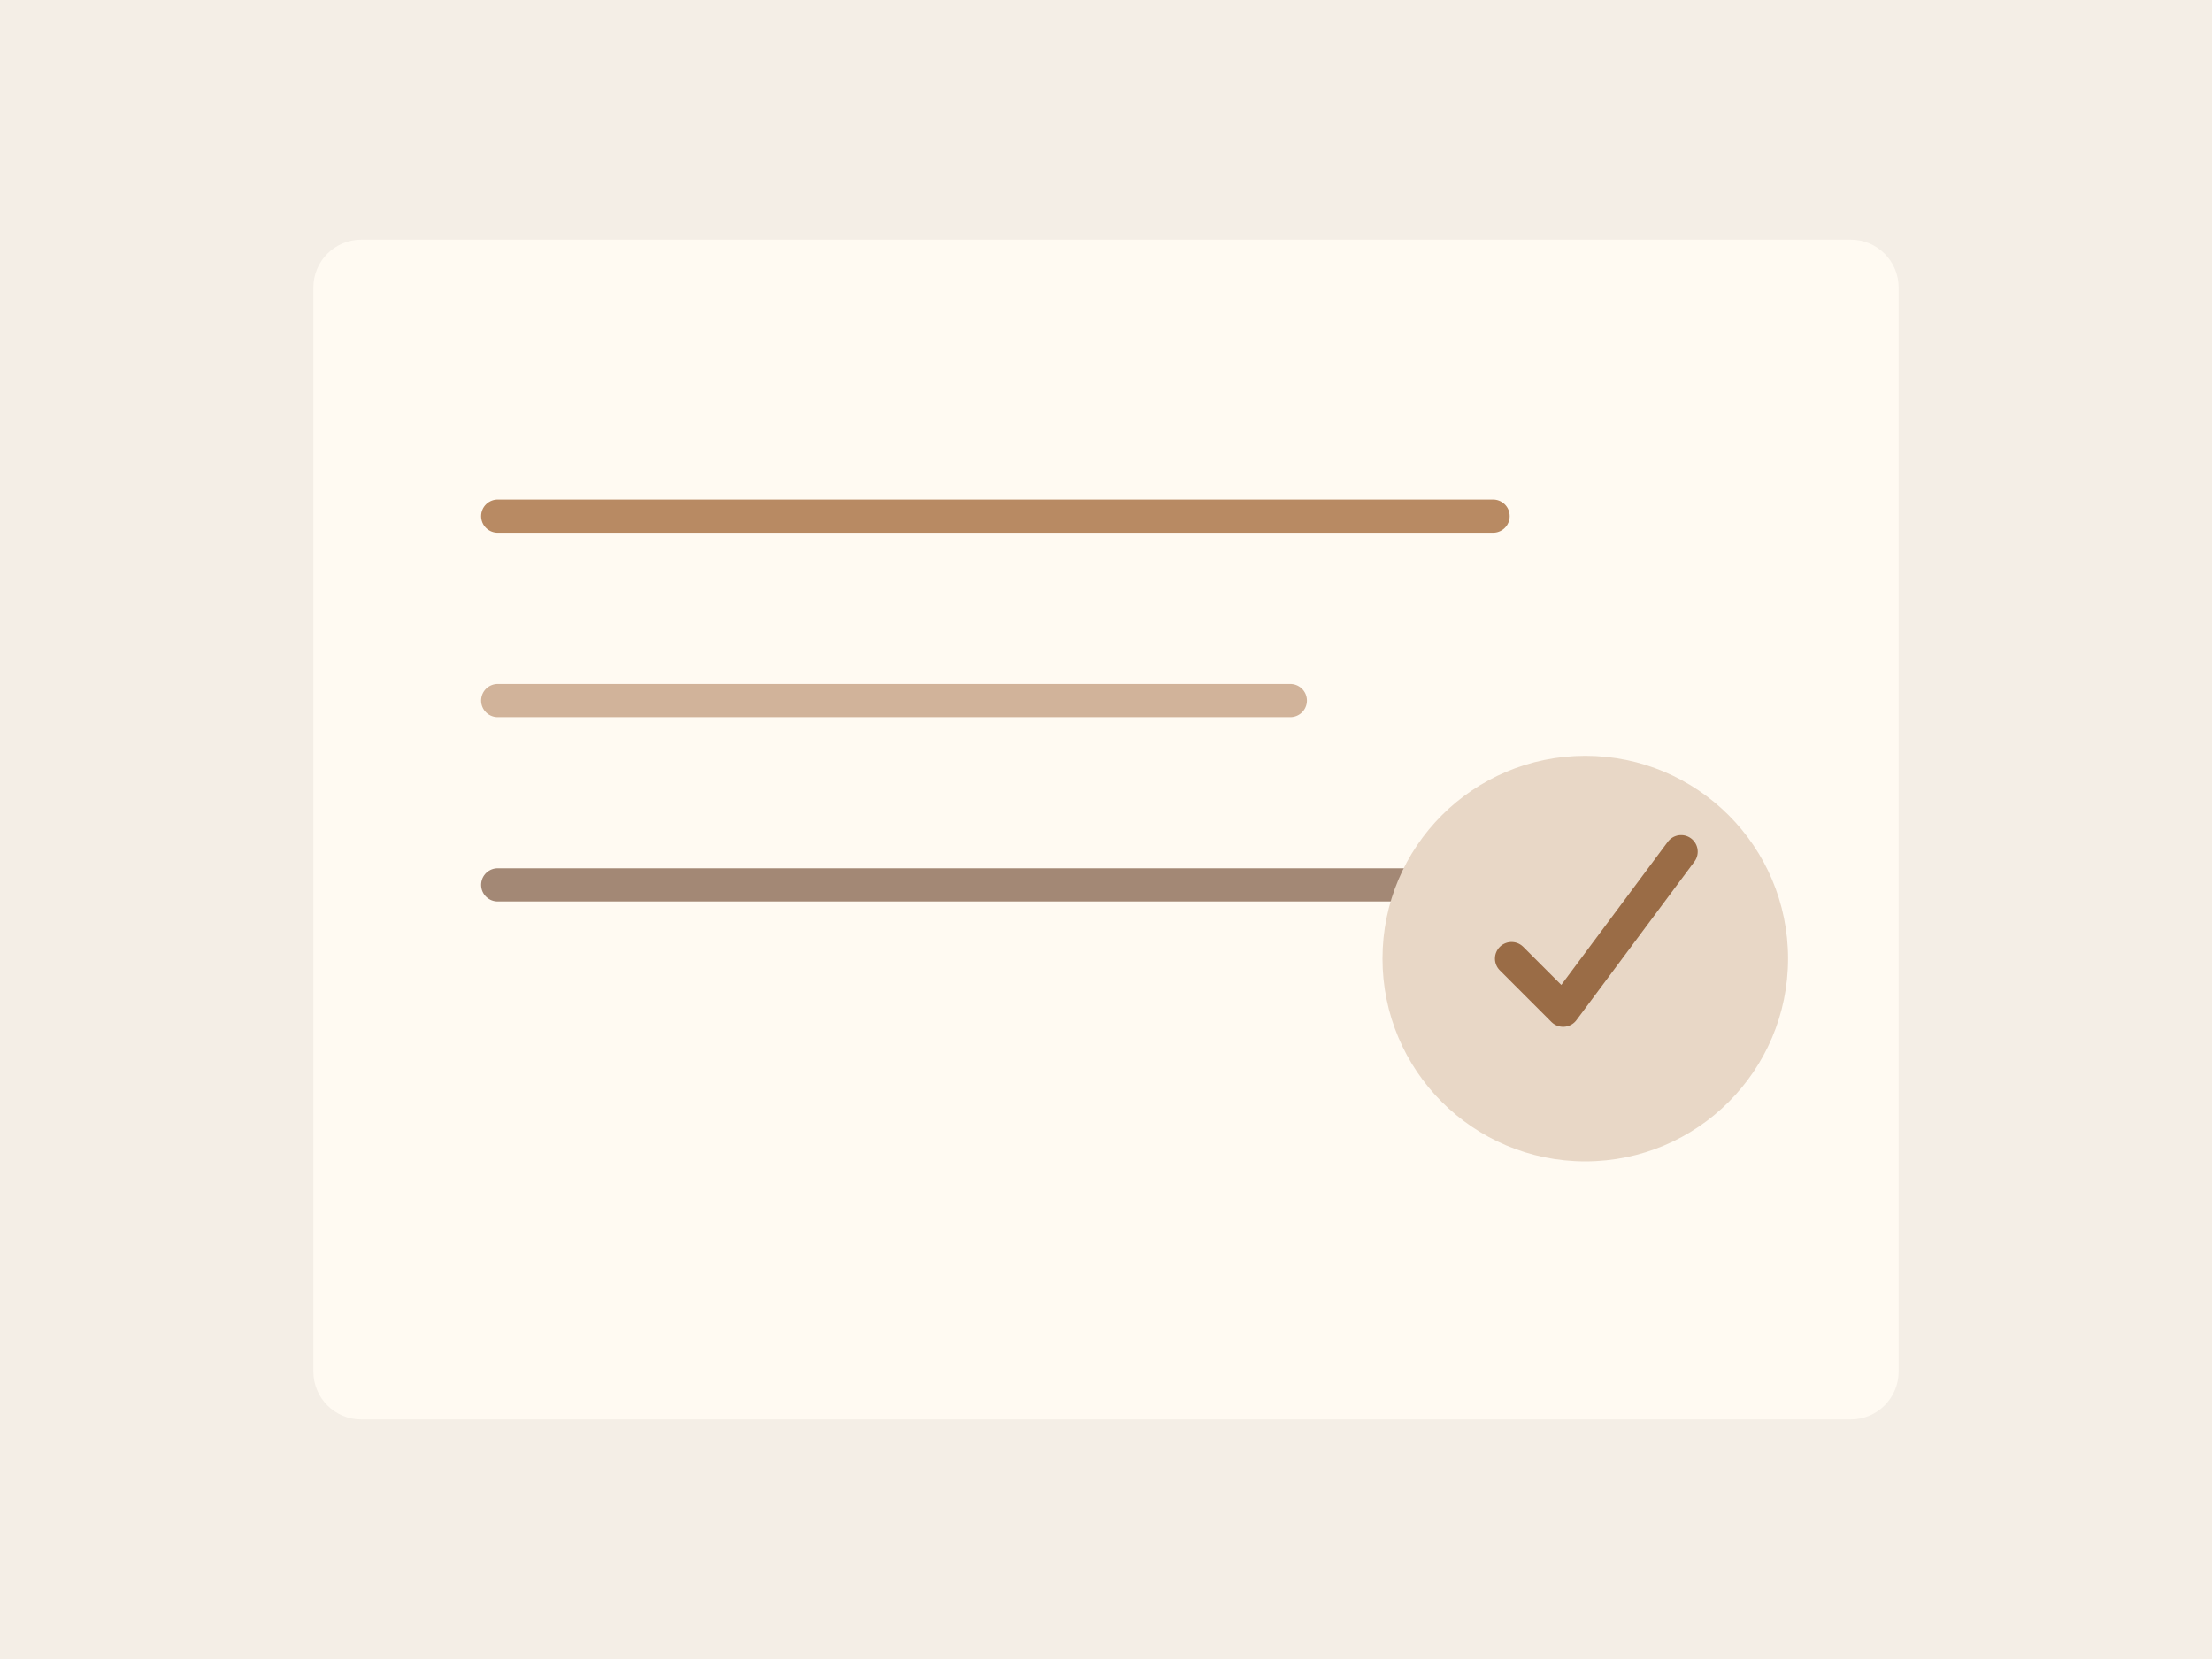
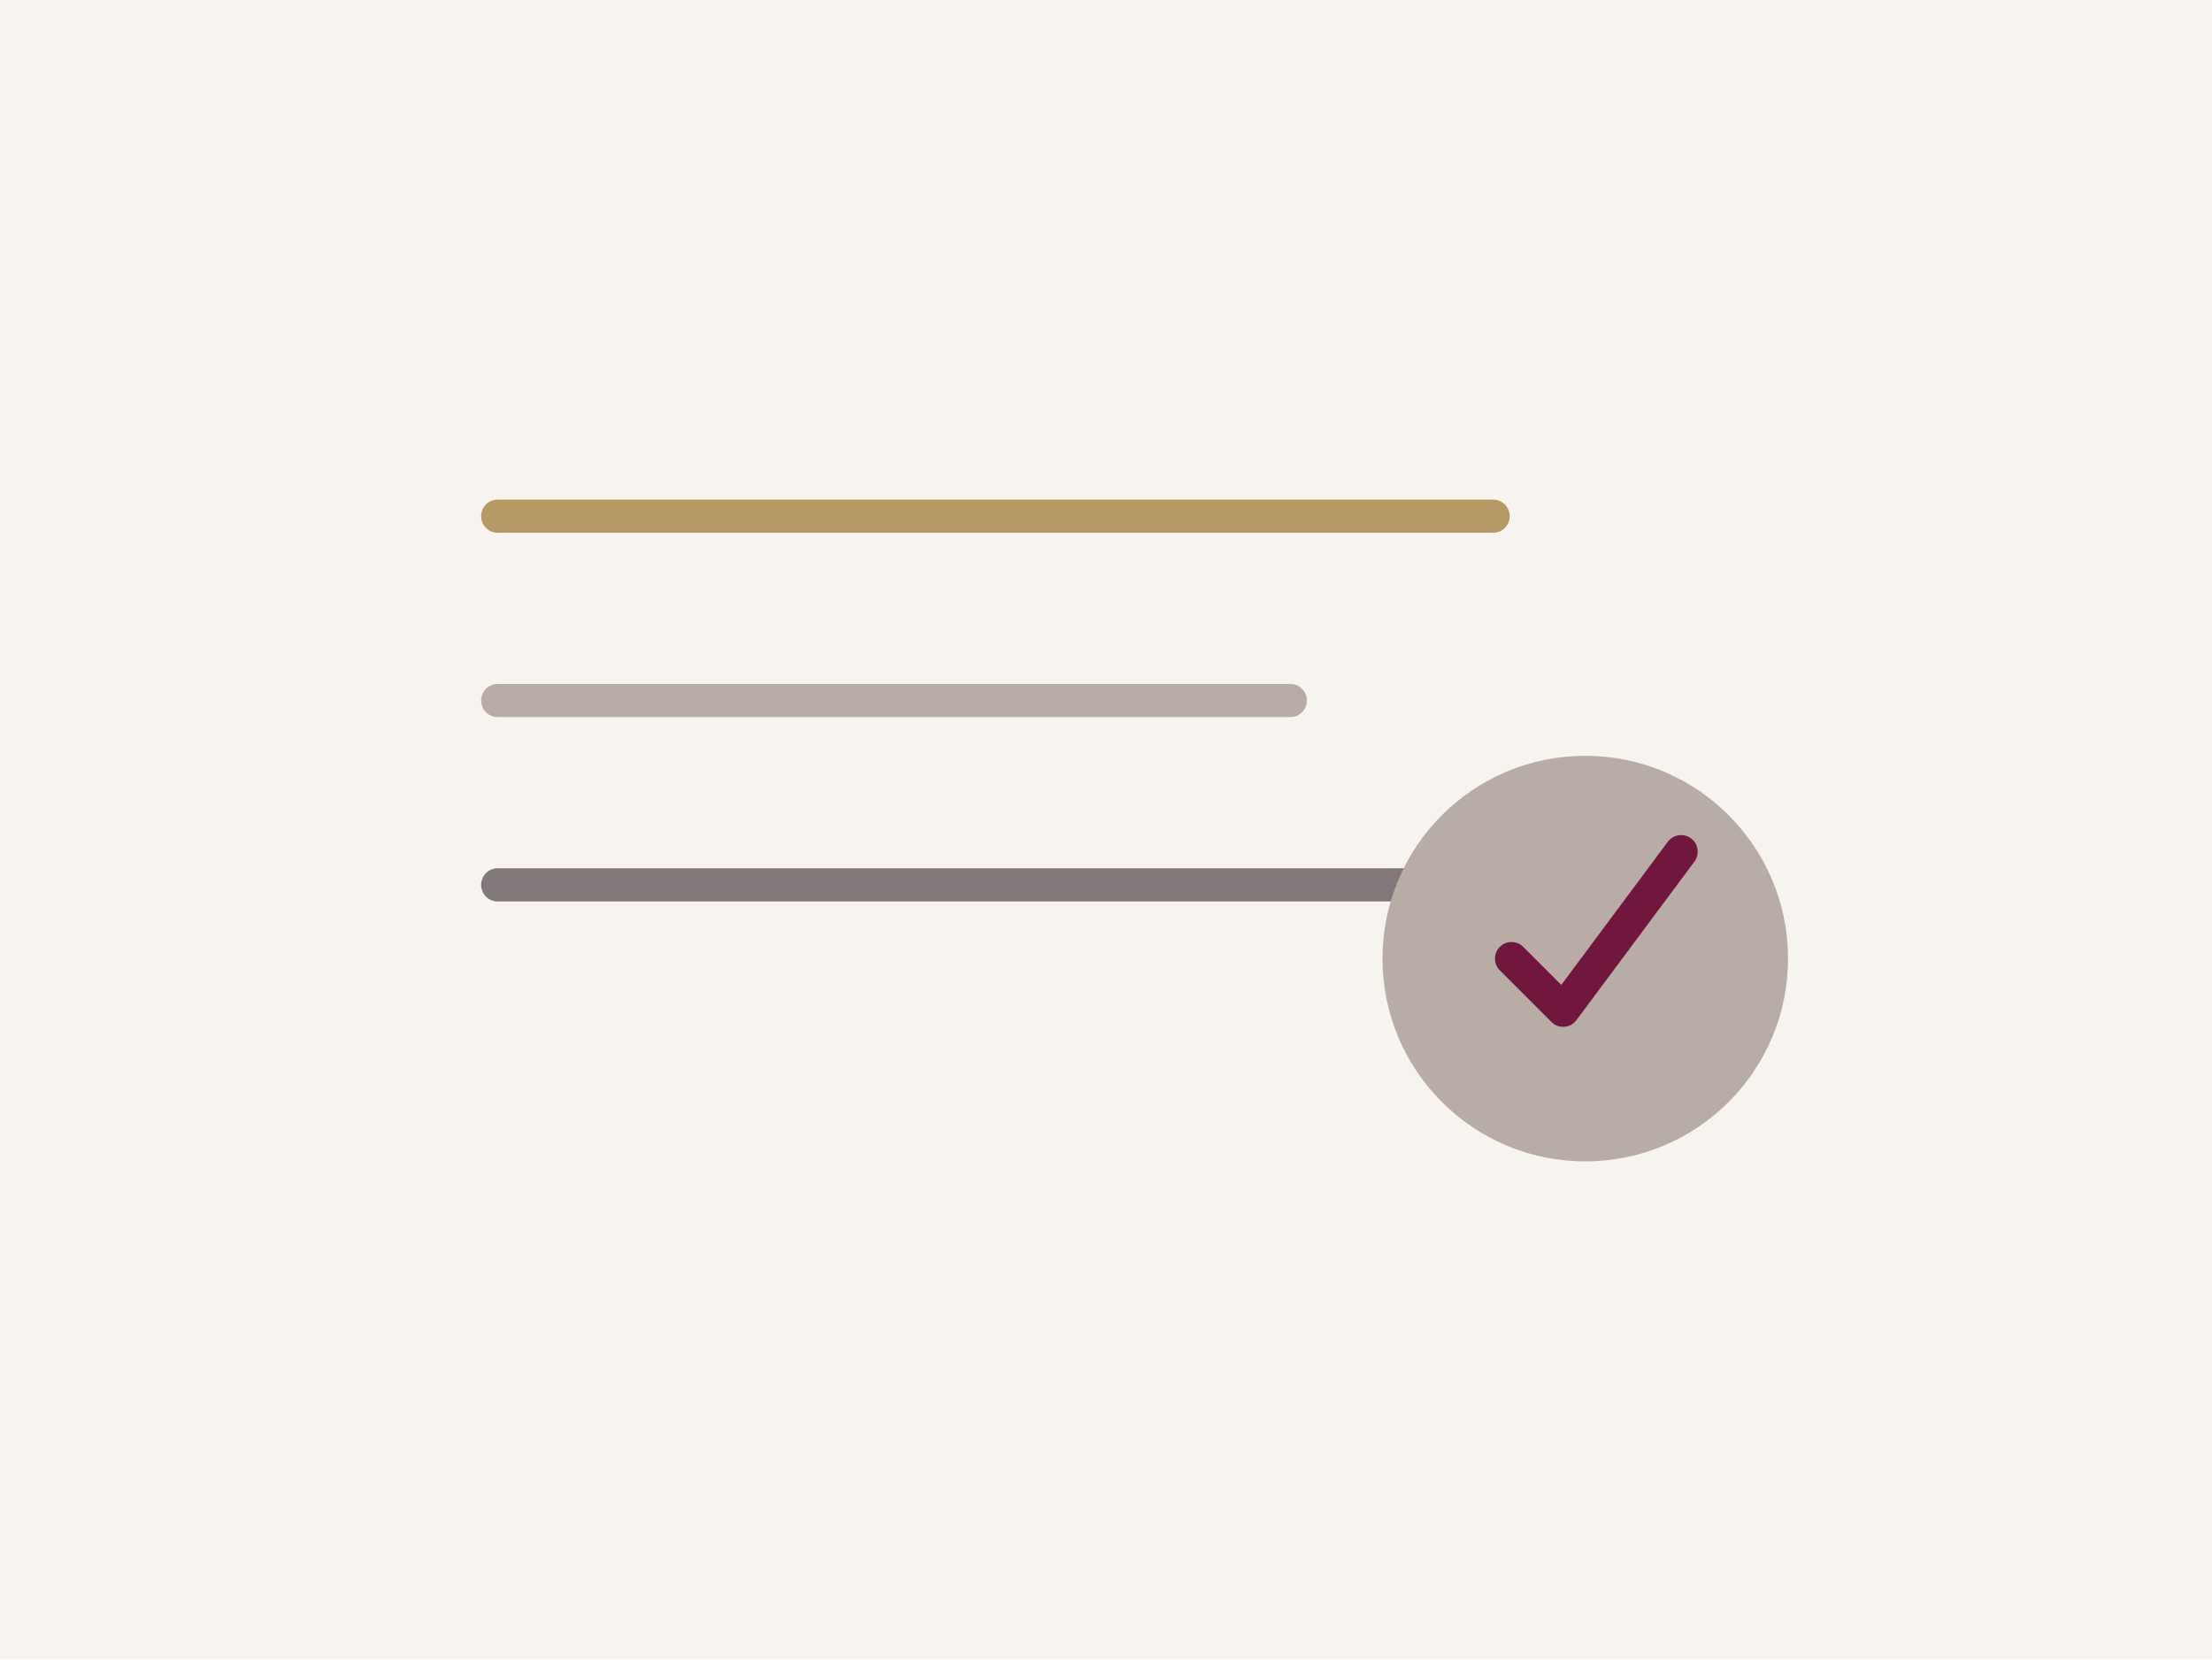
<svg xmlns="http://www.w3.org/2000/svg" viewBox="0 0 1200 900" role="img" aria-labelledby="title desc">
-   <rect width="1200" height="900" fill="#f4eee6" />
-   <rect x="170" y="130" width="860" height="640" rx="26" fill="#fffaf2" />
-   <path d="M270 280h540" stroke="#b88a63" stroke-width="18" stroke-linecap="round" />
-   <path d="M270 380h430" stroke="#d1b39a" stroke-width="18" stroke-linecap="round" />
-   <path d="M270 480h500" stroke="#7c5740" stroke-width="18" stroke-linecap="round" opacity="0.7" />
-   <circle cx="860" cy="520" r="110" fill="#e8d7c6" />
-   <path d="M820 520l28 28 64-86" fill="none" stroke="#9a6c46" stroke-width="18" stroke-linecap="round" stroke-linejoin="round" />
+   <rect width="1200" height="900" fill="#F7F3EF" />
+   <rect x="170" y="130" width="860" height="640" rx="26" fill="#F7F3EF" />
+   <path d="M270 280h540" stroke="#B79A63" stroke-width="18" stroke-linecap="round" />
+   <path d="M270 380h430" stroke="#B7ACA6" stroke-width="18" stroke-linecap="round" />
+   <path d="M270 480h500" stroke="#776A6D" stroke-width="18" stroke-linecap="round" opacity="0.9" />
+   <circle cx="860" cy="520" r="110" fill="#B7ACA6" />
+   <path d="M820 520l28 28 64-86" fill="none" stroke="#71173D" stroke-width="18" stroke-linecap="round" stroke-linejoin="round" />
</svg>
